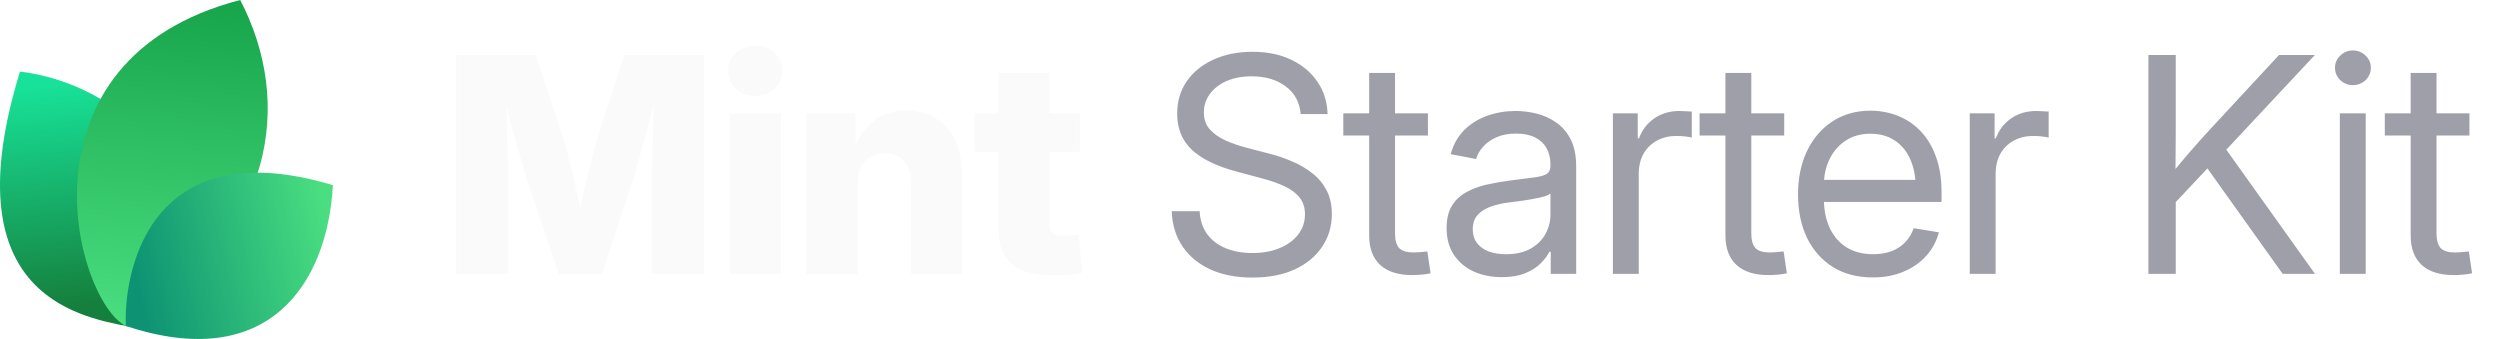
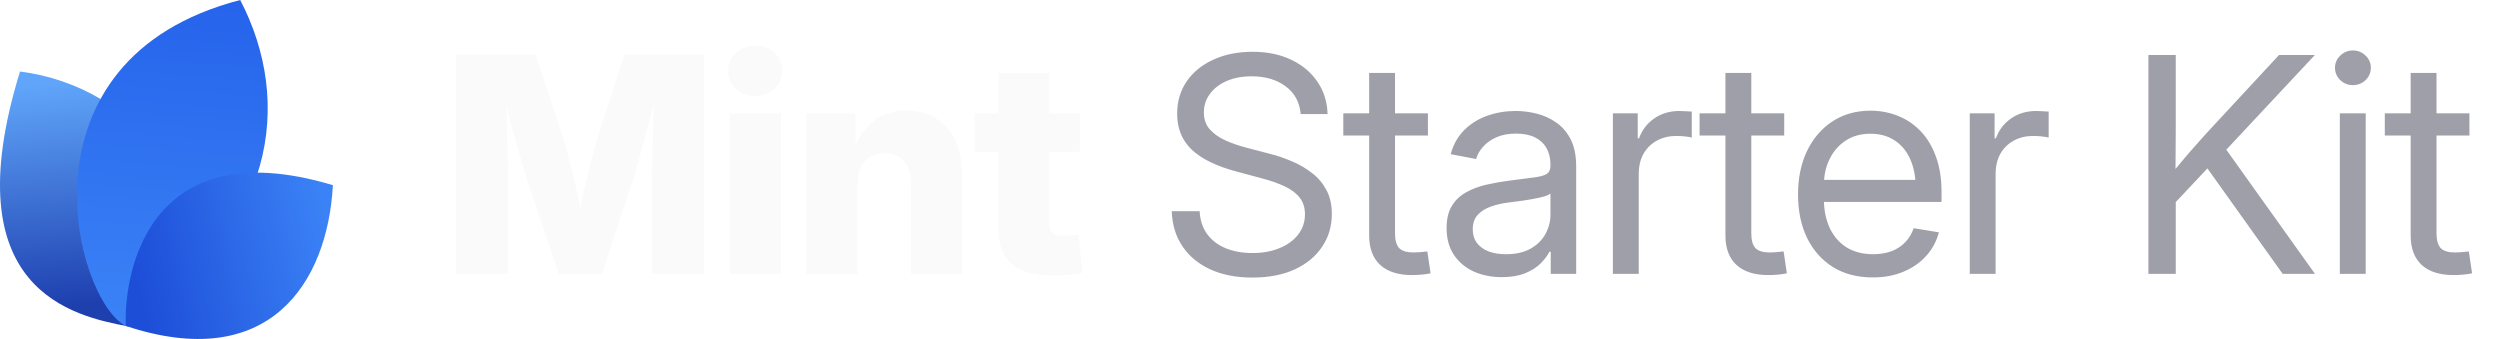
<svg xmlns="http://www.w3.org/2000/svg" width="177" height="24" viewBox="0 0 177 24" fill="none">
  <path d="M9.061 23.108C5.268 22.377 -3.391 20.627 1.417 5.064C9.634 6.099 16.973 14.064 9.061 23.108Z" fill="url(#paint0_linear_17557_2145)" />
  <path d="M8.919 23.094C5.276 21.222 0.784 4.209 17.007 0C20.757 7.193 19.621 16.545 8.919 23.094Z" fill="url(#paint1_linear_17557_2145)" />
  <path d="M8.914 23.079C8.735 19.882 10.159 9.085 23.57 13.111C23.181 20.123 18.984 26.418 8.914 23.079Z" fill="url(#paint2_linear_17557_2145)" />
  <path d="M32.301 19.392V3.894H37.938L39.925 9.948C40.036 10.315 40.164 10.787 40.31 11.362C40.462 11.938 40.611 12.552 40.757 13.204C40.91 13.855 41.048 14.483 41.173 15.086C41.305 15.682 41.412 16.192 41.495 16.615H40.695C40.771 16.192 40.871 15.682 40.996 15.086C41.128 14.49 41.267 13.866 41.412 13.214C41.565 12.562 41.714 11.948 41.86 11.373C42.005 10.79 42.133 10.315 42.244 9.948L44.2 3.894H49.848V19.392H46.166V12.704C46.166 12.357 46.173 11.917 46.187 11.383C46.2 10.849 46.214 10.27 46.228 9.646C46.249 9.022 46.266 8.391 46.28 7.753C46.301 7.115 46.311 6.519 46.311 5.964H46.623C46.485 6.561 46.332 7.181 46.166 7.826C45.999 8.471 45.833 9.102 45.666 9.719C45.507 10.336 45.351 10.901 45.198 11.414C45.053 11.928 44.928 12.357 44.824 12.704L42.608 19.392H39.561L37.314 12.704C37.203 12.357 37.072 11.928 36.919 11.414C36.773 10.901 36.614 10.34 36.441 9.729C36.274 9.112 36.104 8.481 35.931 7.836C35.764 7.192 35.608 6.567 35.463 5.964H35.827C35.834 6.512 35.844 7.105 35.858 7.743C35.872 8.374 35.886 9.005 35.9 9.636C35.92 10.26 35.938 10.839 35.952 11.373C35.965 11.907 35.972 12.351 35.972 12.704V19.392H32.301ZM51.668 19.392V8.024H55.288V19.392H51.668ZM53.468 6.786C52.927 6.786 52.473 6.616 52.105 6.276C51.738 5.93 51.554 5.507 51.554 5.007C51.554 4.508 51.738 4.088 52.105 3.749C52.473 3.409 52.927 3.239 53.468 3.239C54.009 3.239 54.463 3.409 54.83 3.749C55.198 4.082 55.382 4.501 55.382 5.007C55.382 5.507 55.198 5.93 54.83 6.276C54.463 6.616 54.009 6.786 53.468 6.786ZM60.708 13.027V19.392H57.088V8.024H60.551L60.593 10.967H60.281C60.593 10.024 61.061 9.268 61.685 8.7C62.309 8.124 63.138 7.836 64.171 7.836C64.975 7.836 65.672 8.017 66.262 8.377C66.851 8.731 67.302 9.234 67.614 9.885C67.933 10.537 68.092 11.307 68.092 12.194V19.392H64.483V12.912C64.483 12.26 64.32 11.754 63.994 11.394C63.675 11.033 63.221 10.853 62.632 10.853C62.25 10.853 61.914 10.936 61.623 11.102C61.332 11.269 61.106 11.515 60.947 11.841C60.787 12.16 60.708 12.555 60.708 13.027ZM76.456 8.024V10.749H69.008V8.024H76.456ZM70.683 5.163H74.292V15.783C74.292 16.102 74.361 16.334 74.5 16.48C74.646 16.625 74.899 16.698 75.259 16.698C75.405 16.698 75.596 16.688 75.831 16.667C76.074 16.646 76.251 16.629 76.362 16.615L76.632 19.309C76.313 19.378 75.963 19.427 75.582 19.455C75.207 19.482 74.836 19.496 74.469 19.496C73.2 19.496 72.25 19.222 71.619 18.674C70.995 18.127 70.683 17.308 70.683 16.22V5.163Z" fill="#FAFAFA" />
  <path d="M88.667 19.652C87.523 19.652 86.528 19.458 85.682 19.07C84.843 18.681 84.188 18.137 83.716 17.437C83.245 16.736 82.992 15.908 82.957 14.951H84.933C84.968 15.596 85.148 16.14 85.474 16.584C85.8 17.021 86.24 17.354 86.795 17.582C87.35 17.804 87.974 17.915 88.667 17.915C89.388 17.915 90.026 17.801 90.581 17.572C91.143 17.343 91.583 17.024 91.902 16.615C92.228 16.199 92.391 15.717 92.391 15.169C92.391 14.698 92.266 14.306 92.017 13.994C91.767 13.675 91.413 13.408 90.956 13.193C90.498 12.978 89.954 12.787 89.323 12.621L87.502 12.132C86.123 11.765 85.082 11.255 84.382 10.603C83.689 9.944 83.342 9.095 83.342 8.055C83.342 7.174 83.571 6.404 84.028 5.746C84.486 5.087 85.117 4.577 85.921 4.217C86.726 3.849 87.645 3.666 88.678 3.666C89.718 3.666 90.63 3.853 91.413 4.227C92.204 4.602 92.824 5.122 93.275 5.787C93.726 6.446 93.965 7.209 93.993 8.076H92.089C92.013 7.23 91.656 6.574 91.018 6.11C90.387 5.638 89.586 5.403 88.615 5.403C87.95 5.403 87.36 5.513 86.847 5.735C86.341 5.957 85.946 6.262 85.661 6.651C85.377 7.032 85.235 7.469 85.235 7.961C85.235 8.447 85.377 8.849 85.661 9.168C85.946 9.48 86.317 9.74 86.774 9.948C87.232 10.149 87.724 10.319 88.251 10.457L89.884 10.884C90.439 11.023 90.977 11.206 91.496 11.435C92.023 11.657 92.495 11.934 92.911 12.267C93.334 12.593 93.67 12.995 93.92 13.474C94.17 13.945 94.294 14.504 94.294 15.149C94.294 16.015 94.066 16.788 93.608 17.468C93.157 18.148 92.512 18.681 91.673 19.07C90.834 19.458 89.832 19.652 88.667 19.652ZM101.097 8.024V9.594H95.106V8.024H101.097ZM96.937 5.163H98.767V16.521C98.767 17 98.865 17.347 99.059 17.562C99.26 17.77 99.6 17.874 100.078 17.874C100.21 17.874 100.366 17.867 100.546 17.853C100.733 17.832 100.903 17.815 101.056 17.801L101.285 19.351C101.097 19.392 100.886 19.423 100.65 19.444C100.414 19.465 100.189 19.475 99.974 19.475C98.996 19.475 98.244 19.236 97.717 18.758C97.197 18.272 96.937 17.579 96.937 16.677V5.163ZM106.33 19.621C105.595 19.621 104.932 19.489 104.343 19.226C103.754 18.955 103.285 18.564 102.939 18.05C102.592 17.53 102.419 16.896 102.419 16.147C102.419 15.495 102.547 14.965 102.804 14.556C103.06 14.146 103.403 13.828 103.833 13.599C104.263 13.363 104.742 13.186 105.269 13.068C105.796 12.95 106.333 12.857 106.881 12.787C107.574 12.69 108.132 12.617 108.555 12.569C108.978 12.52 109.287 12.441 109.481 12.33C109.675 12.212 109.772 12.014 109.772 11.737V11.654C109.772 11.203 109.679 10.815 109.492 10.489C109.311 10.163 109.041 9.91 108.68 9.729C108.32 9.549 107.872 9.459 107.338 9.459C106.805 9.459 106.34 9.546 105.945 9.719C105.556 9.892 105.241 10.118 104.998 10.395C104.755 10.665 104.593 10.953 104.509 11.258L102.71 10.915C102.897 10.222 103.22 9.65 103.677 9.199C104.135 8.748 104.679 8.412 105.31 8.19C105.941 7.968 106.607 7.857 107.307 7.857C107.8 7.857 108.295 7.92 108.795 8.044C109.301 8.169 109.765 8.381 110.188 8.679C110.611 8.97 110.951 9.369 111.208 9.875C111.464 10.374 111.593 11.005 111.593 11.768V19.392H109.793V17.822H109.7C109.568 18.085 109.363 18.359 109.086 18.643C108.809 18.921 108.444 19.153 107.994 19.34C107.543 19.527 106.988 19.621 106.33 19.621ZM106.621 17.998C107.321 17.998 107.904 17.867 108.368 17.603C108.84 17.333 109.19 16.986 109.419 16.563C109.654 16.133 109.772 15.682 109.772 15.211V13.692C109.703 13.769 109.554 13.841 109.325 13.911C109.096 13.973 108.829 14.032 108.524 14.088C108.226 14.143 107.921 14.192 107.609 14.233C107.304 14.275 107.033 14.309 106.798 14.337C106.354 14.393 105.938 14.49 105.549 14.628C105.168 14.76 104.86 14.954 104.624 15.211C104.388 15.467 104.27 15.811 104.27 16.241C104.27 16.615 104.367 16.934 104.561 17.198C104.762 17.461 105.04 17.662 105.393 17.801C105.747 17.933 106.156 17.998 106.621 17.998ZM114.193 19.392V8.024H115.951V9.792H116.045C116.253 9.209 116.61 8.741 117.116 8.388C117.622 8.034 118.219 7.857 118.905 7.857C119.058 7.857 119.217 7.864 119.384 7.878C119.55 7.885 119.682 7.892 119.779 7.899V9.74C119.716 9.719 119.578 9.695 119.363 9.667C119.155 9.639 118.922 9.625 118.666 9.625C118.174 9.625 117.726 9.733 117.324 9.948C116.922 10.163 116.603 10.471 116.367 10.874C116.138 11.276 116.024 11.758 116.024 12.319V19.392H114.193ZM126.322 8.024V9.594H120.33V8.024H126.322ZM122.161 5.163H123.992V16.521C123.992 17 124.089 17.347 124.283 17.562C124.484 17.77 124.824 17.874 125.302 17.874C125.434 17.874 125.59 17.867 125.77 17.853C125.958 17.832 126.127 17.815 126.28 17.801L126.509 19.351C126.322 19.392 126.11 19.423 125.874 19.444C125.639 19.465 125.413 19.475 125.198 19.475C124.221 19.475 123.468 19.236 122.941 18.758C122.421 18.272 122.161 17.579 122.161 16.677V5.163ZM132.604 19.642C131.502 19.642 130.555 19.396 129.765 18.903C128.974 18.404 128.364 17.714 127.934 16.834C127.511 15.946 127.3 14.927 127.3 13.775C127.3 12.611 127.511 11.584 127.934 10.697C128.364 9.802 128.964 9.102 129.734 8.596C130.51 8.089 131.408 7.836 132.428 7.836C133.1 7.836 133.738 7.954 134.341 8.19C134.952 8.426 135.489 8.783 135.954 9.261C136.425 9.74 136.793 10.343 137.056 11.071C137.327 11.792 137.462 12.645 137.462 13.63V14.296H128.433V12.735H136.463L135.631 13.297C135.631 12.541 135.506 11.876 135.257 11.3C135.007 10.725 134.643 10.277 134.165 9.958C133.686 9.632 133.107 9.469 132.428 9.469C131.748 9.469 131.162 9.632 130.67 9.958C130.177 10.284 129.796 10.725 129.526 11.279C129.262 11.827 129.13 12.441 129.13 13.12V14.046C129.13 14.864 129.273 15.572 129.557 16.168C129.841 16.757 130.243 17.211 130.763 17.53C131.283 17.842 131.901 17.998 132.615 17.998C133.093 17.998 133.523 17.929 133.905 17.79C134.293 17.645 134.619 17.433 134.882 17.156C135.153 16.879 135.354 16.546 135.486 16.157L137.275 16.449C137.108 17.08 136.81 17.634 136.38 18.113C135.95 18.591 135.413 18.966 134.768 19.236C134.123 19.507 133.402 19.642 132.604 19.642ZM139.459 19.392V8.024H141.217V9.792H141.311C141.519 9.209 141.876 8.741 142.382 8.388C142.888 8.034 143.485 7.857 144.171 7.857C144.324 7.857 144.483 7.864 144.649 7.878C144.816 7.885 144.948 7.892 145.045 7.899V9.74C144.982 9.719 144.844 9.695 144.629 9.667C144.421 9.639 144.188 9.625 143.932 9.625C143.439 9.625 142.992 9.733 142.59 9.948C142.188 10.163 141.869 10.471 141.633 10.874C141.404 11.276 141.29 11.758 141.29 12.319V19.392H139.459ZM153.429 14.961V12.715C153.783 12.257 154.136 11.82 154.49 11.404C154.844 10.981 155.204 10.565 155.572 10.156C155.939 9.74 156.314 9.327 156.695 8.918L161.355 3.894H163.893L157.277 10.967H157.184L153.429 14.961ZM152.108 19.392V3.894H154.043V9.241L154.022 12.559L154.043 13.505V19.392H152.108ZM161.615 19.392L155.967 11.477L157.173 9.969L163.903 19.392H161.615ZM165.661 19.392V8.024H167.492V19.392H165.661ZM166.587 6.027C166.24 6.027 165.942 5.909 165.692 5.673C165.443 5.43 165.318 5.139 165.318 4.799C165.318 4.459 165.443 4.172 165.692 3.936C165.942 3.693 166.24 3.572 166.587 3.572C166.934 3.572 167.232 3.693 167.482 3.936C167.731 4.172 167.856 4.459 167.856 4.799C167.856 5.139 167.731 5.43 167.482 5.673C167.232 5.909 166.934 6.027 166.587 6.027ZM174.836 8.024V9.594H168.844V8.024H174.836ZM170.675 5.163H172.506V16.521C172.506 17 172.603 17.347 172.797 17.562C172.998 17.77 173.338 17.874 173.816 17.874C173.948 17.874 174.104 17.867 174.284 17.853C174.472 17.832 174.641 17.815 174.794 17.801L175.023 19.351C174.836 19.392 174.624 19.423 174.388 19.444C174.153 19.465 173.927 19.475 173.712 19.475C172.735 19.475 171.982 19.236 171.455 18.758C170.935 18.272 170.675 17.579 170.675 16.677V5.163Z" fill="#9F9FA9" />
  <defs>
    <linearGradient id="paint0_linear_17557_2145" x1="3.776" y1="5.916" x2="5.232" y2="21.559" gradientUnits="userSpaceOnUse">
-       <stop stop-color="#18E299" />
-       <stop offset="1" stop-color="#15803D" />
+       <stop stop-color="#60A5FA" />
+       <stop offset="1" stop-color="#1E40AF" />
    </linearGradient>
    <linearGradient id="paint1_linear_17557_2145" x1="12.171" y1="-0.718" x2="10.19" y2="22.983" gradientUnits="userSpaceOnUse">
-       <stop stop-color="#16A34A" />
-       <stop offset="1" stop-color="#4ADE80" />
+       <stop stop-color="#2563EB" />
+       <stop offset="1" stop-color="#3B82F6" />
    </linearGradient>
    <linearGradient id="paint2_linear_17557_2145" x1="23.133" y1="15.353" x2="9.338" y2="18.52" gradientUnits="userSpaceOnUse">
-       <stop stop-color="#4ADE80" />
-       <stop offset="1" stop-color="#0D9373" />
+       <stop stop-color="#3B82F6" />
+       <stop offset="1" stop-color="#1D4ED8" />
    </linearGradient>
  </defs>
</svg>
